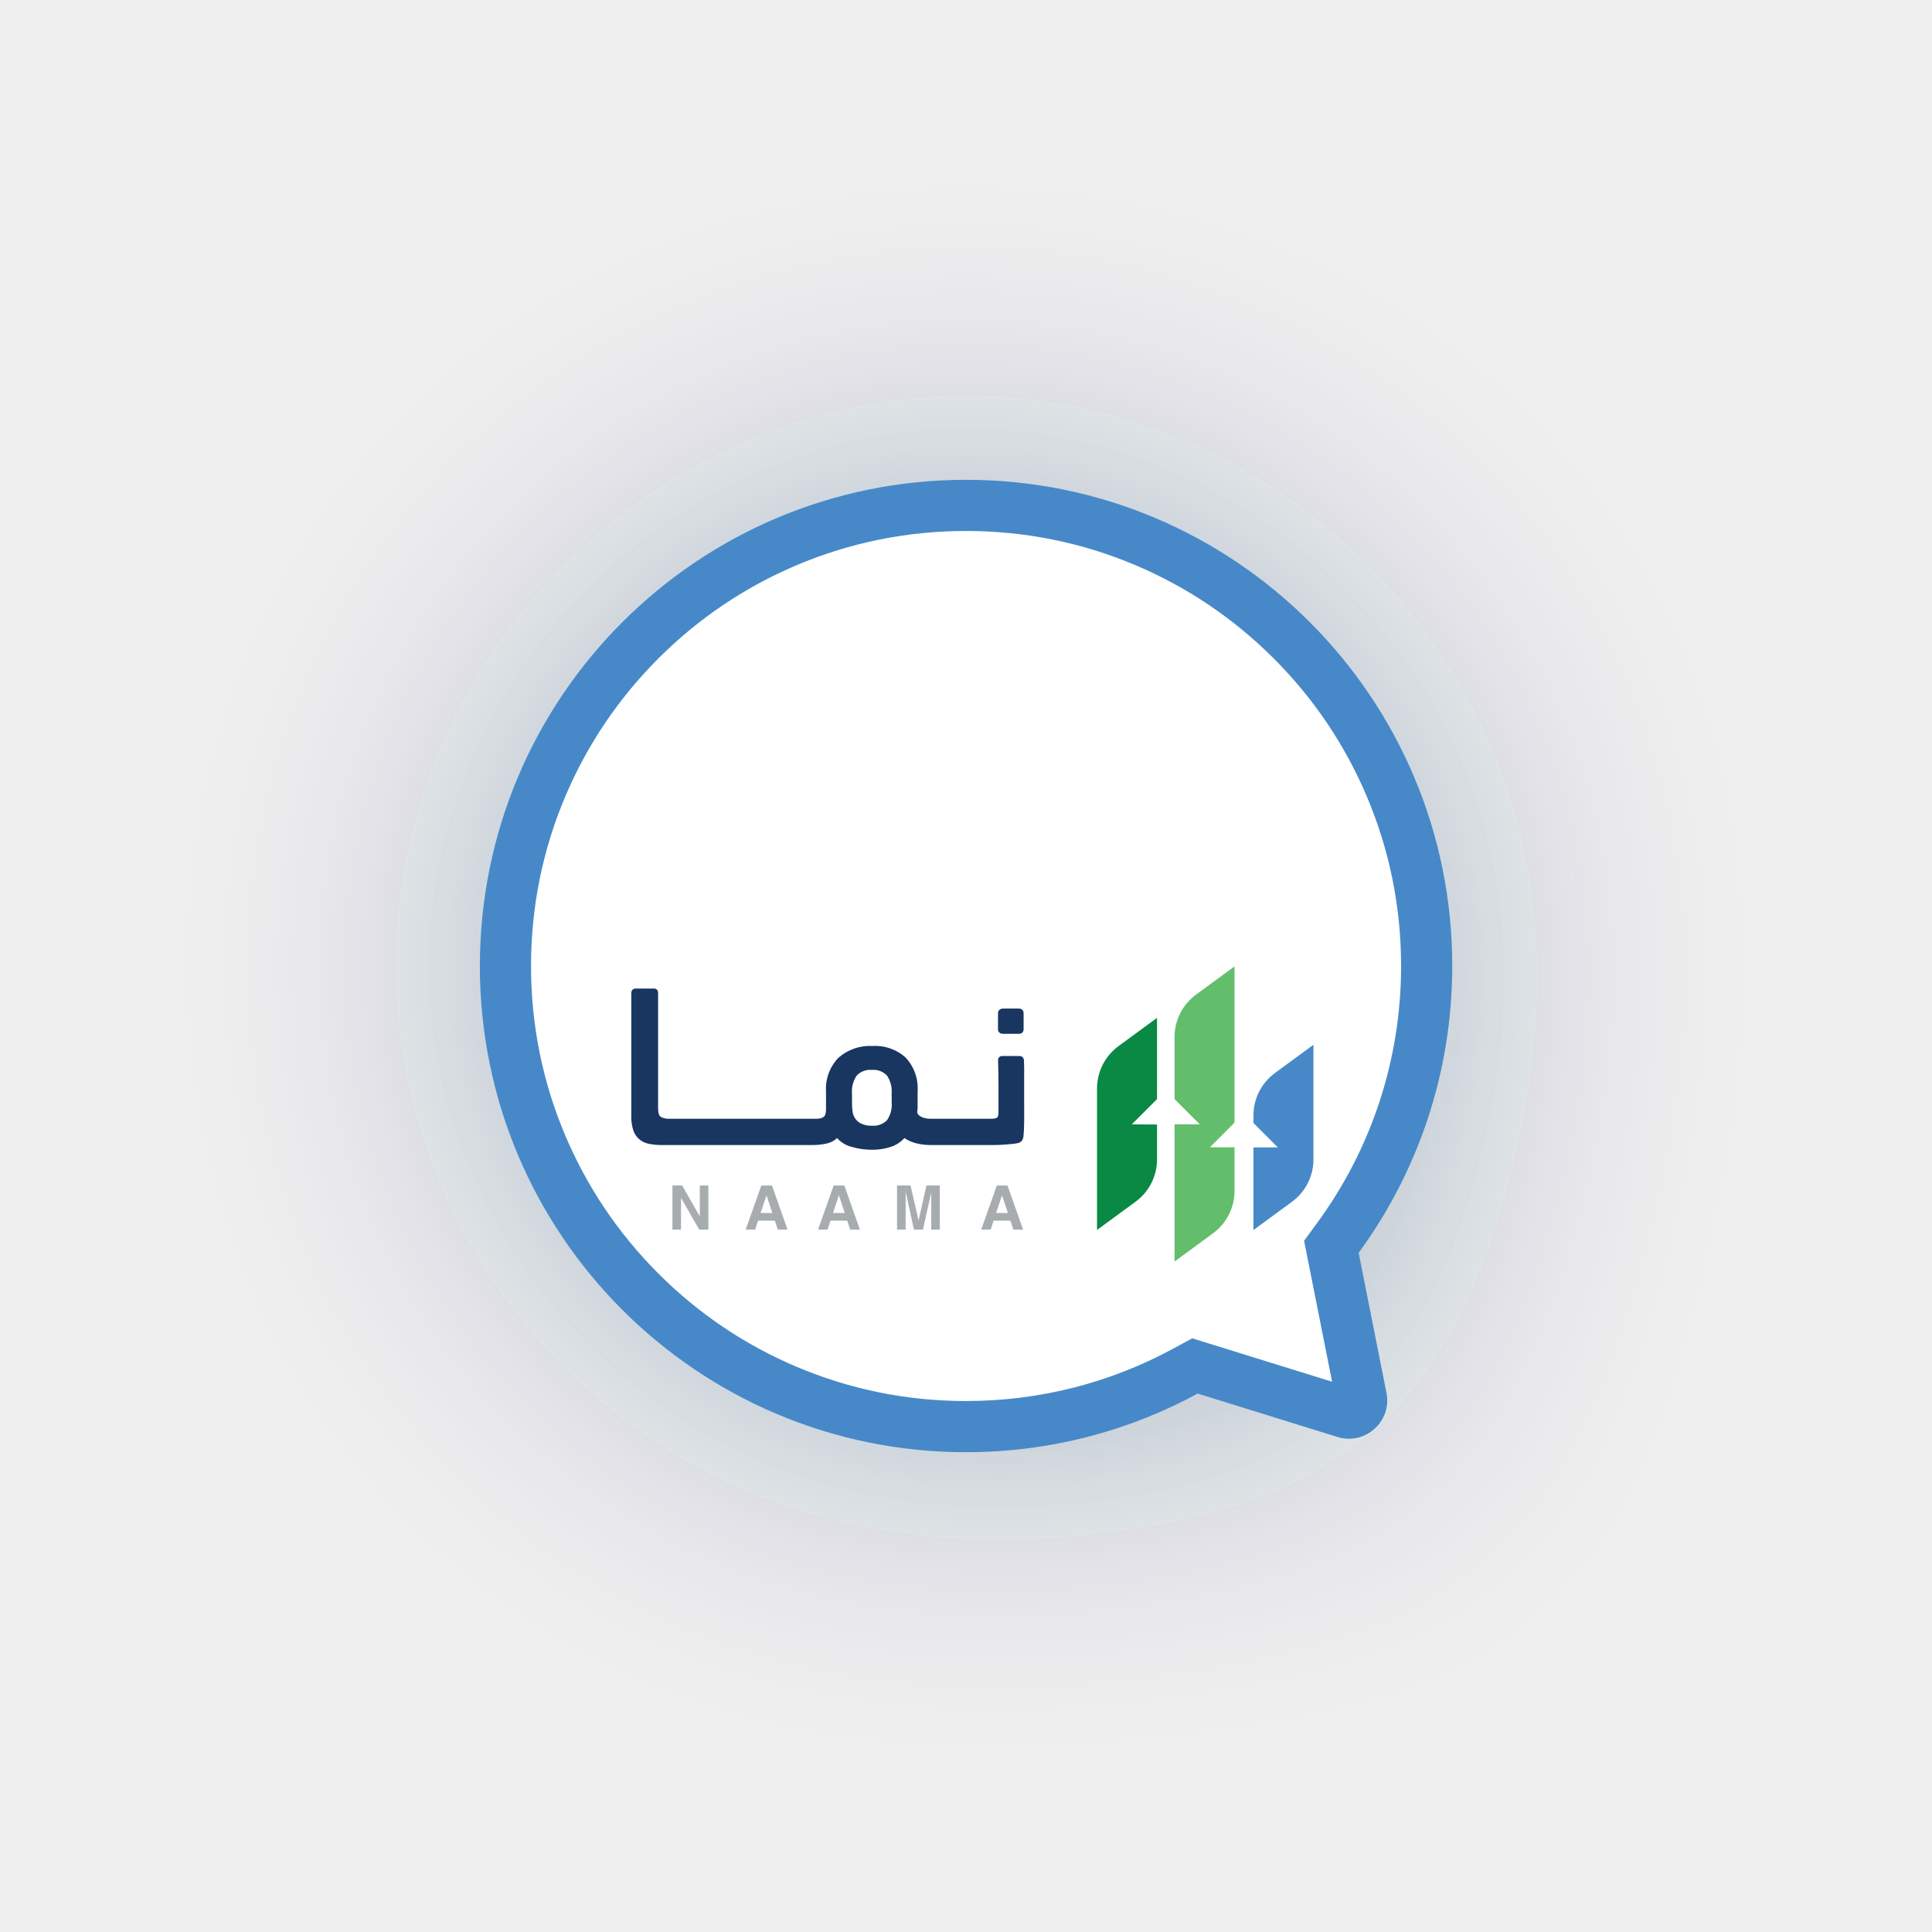
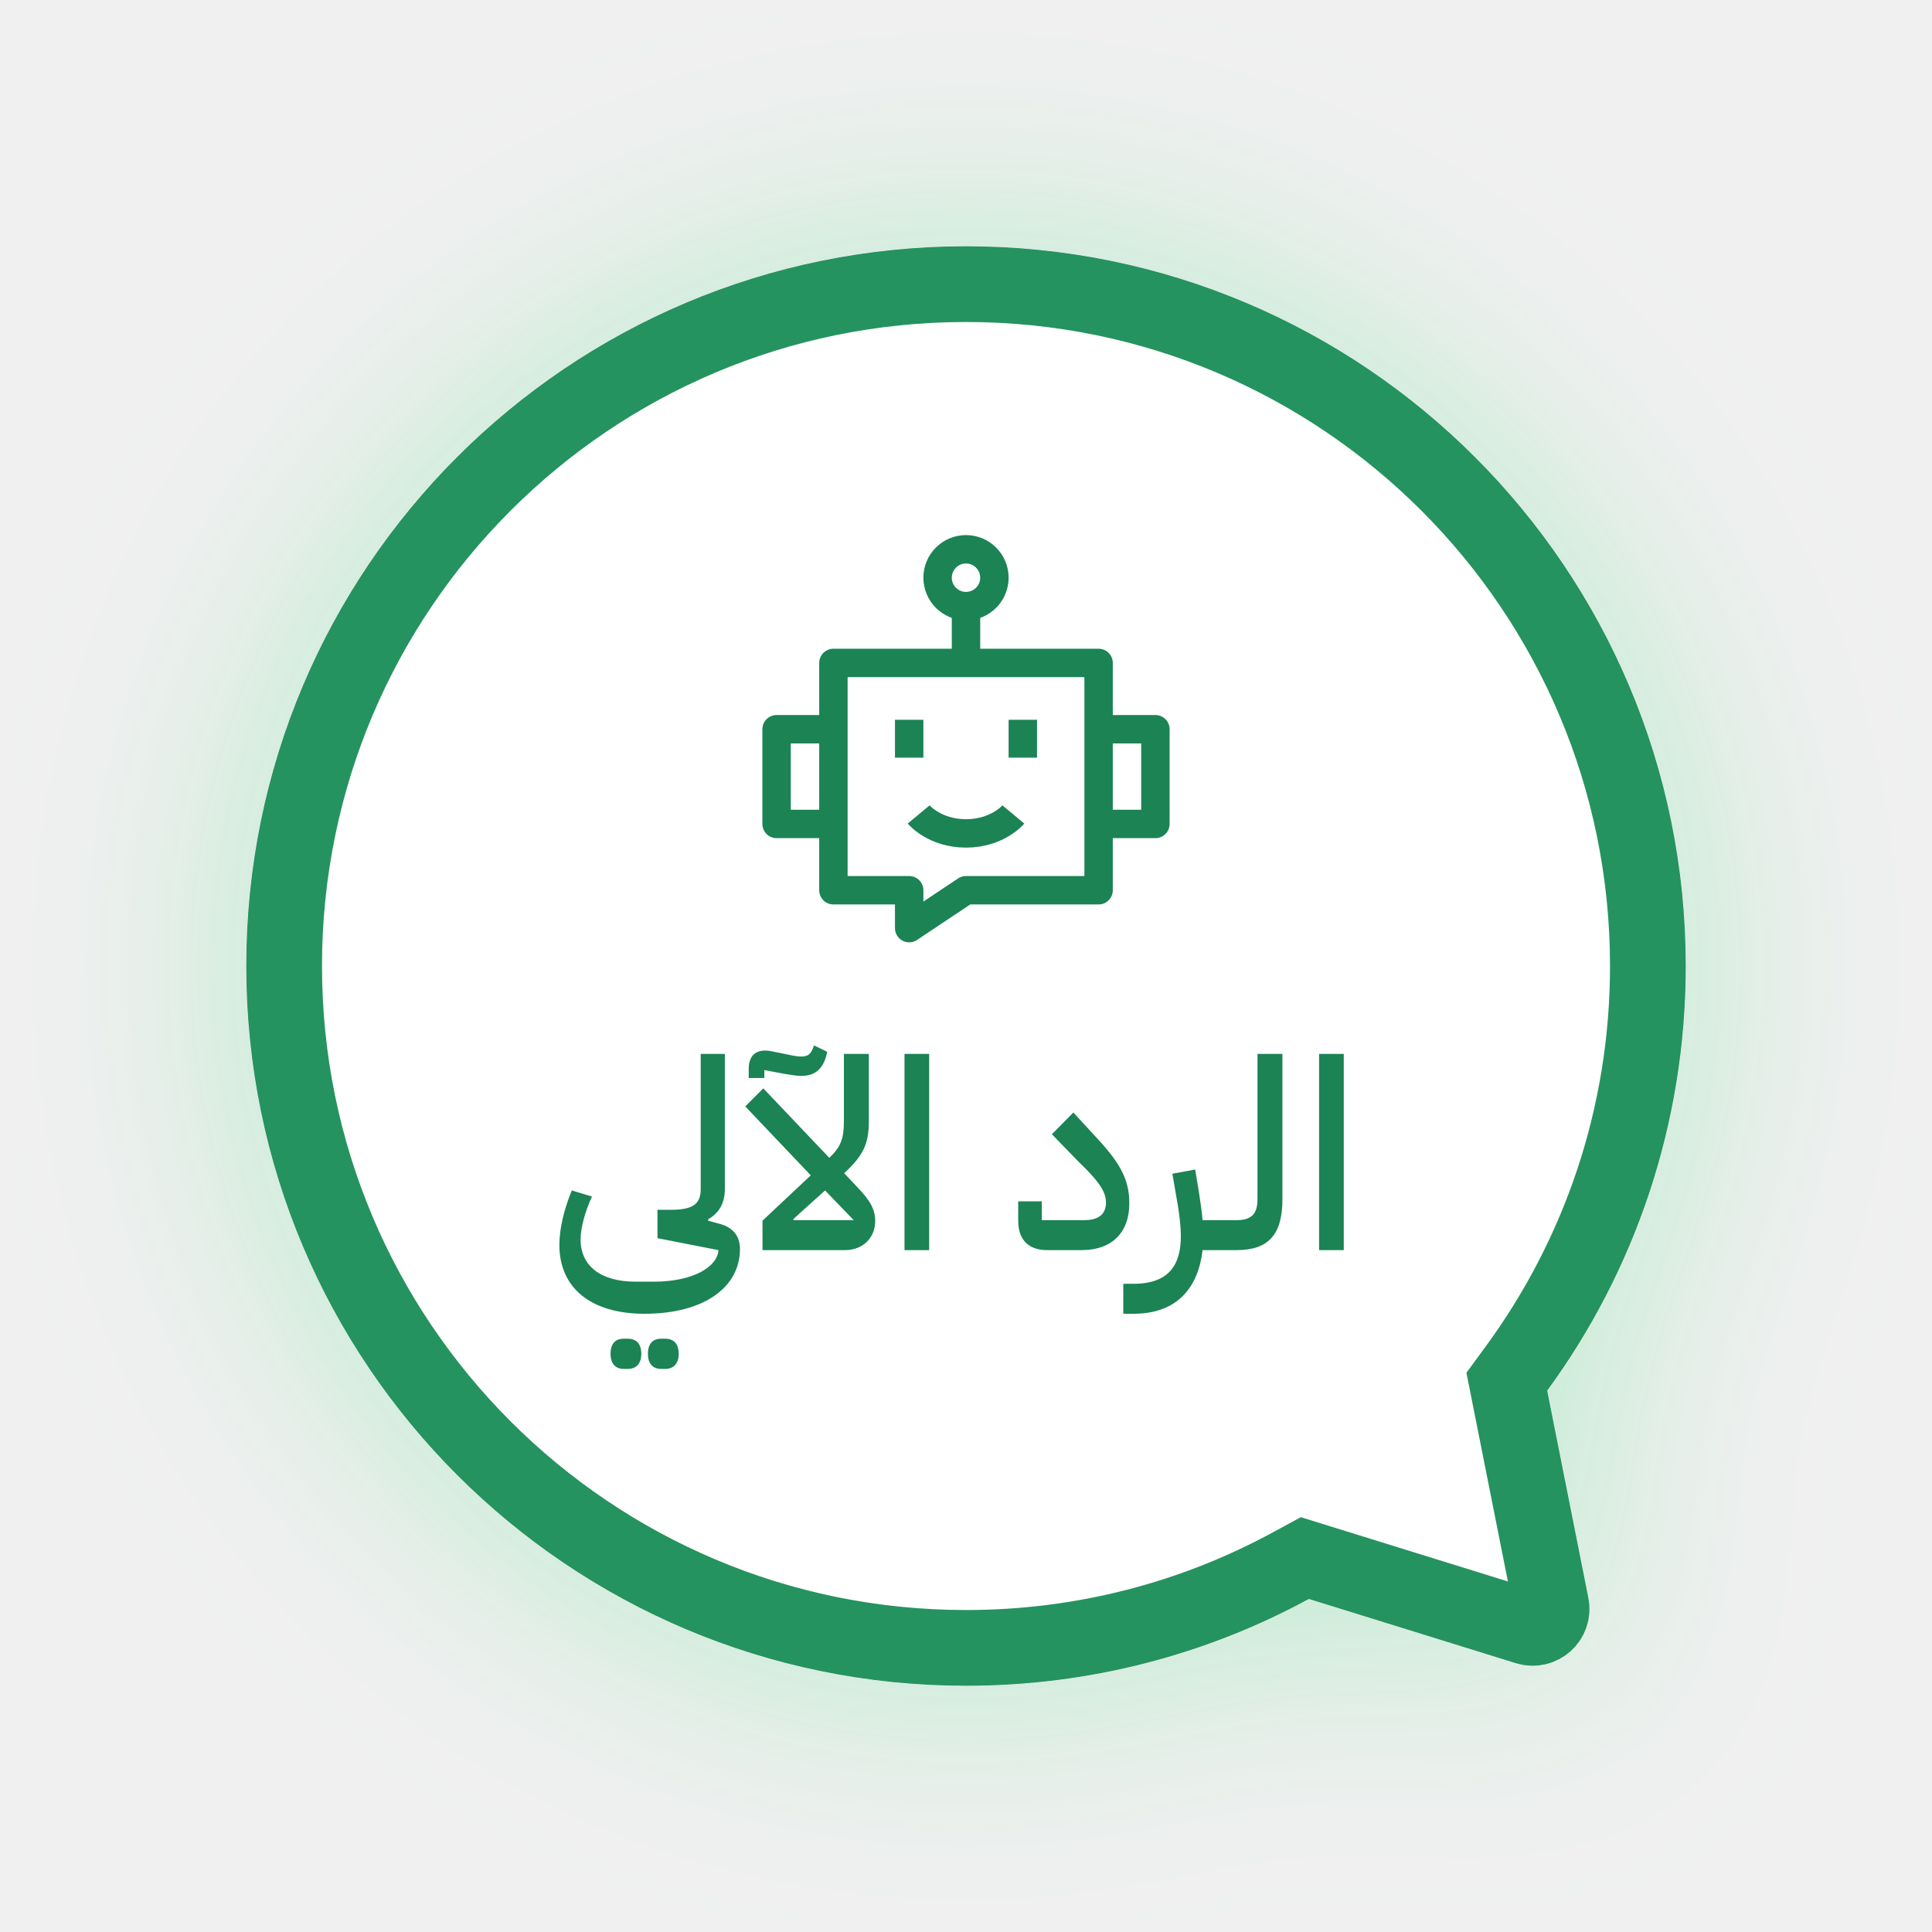
- <svg xmlns="http://www.w3.org/2000/svg" width="151" height="151" viewBox="0 0 151 151">
+ <svg xmlns="http://www.w3.org/2000/svg" width="102" height="102" viewBox="0 0 102 102" fill="none">
+   <g filter="url(#filter0_d_40_6072)">
+     <path d="M13 51C13 30.013 30.013 13 51 13C71.987 13 89.001 30.013 89.001 51C89.001 59.384 86.284 67.135 81.686 73.419L83.86 84.36C84.302 86.59 82.2 88.484 80.028 87.81L69.103 84.42C63.721 87.341 57.554 89.001 51 89.001C30.013 89.001 13 71.987 13 51Z" fill="white" />
+     <path d="M80.072 72.238L79.553 72.947L79.724 73.809L81.898 84.75C82.046 85.494 81.344 86.124 80.621 85.9L80.621 85.9L69.695 82.51L68.89 82.26L68.148 82.662C63.052 85.429 57.213 87.001 51 87.001C31.117 87.001 15 70.882 15 51C15 31.117 31.117 15 51 15C70.882 15 87.001 31.117 87.001 51C87.001 58.945 84.428 66.285 80.072 72.238Z" stroke="#25935F" stroke-width="4" />
+   </g>
+   <path d="M52.5 30.5C52.5 31.328 51.828 32 51 32C50.172 32 49.5 31.328 49.5 30.5C49.5 29.672 50.172 29 51 29C51.828 29 52.5 29.672 52.5 30.5Z" stroke="#1B8354" stroke-width="1.5" />
+   <path d="M51 32V35" stroke="#1B8354" stroke-width="1.5" stroke-linejoin="round" />
+   <path d="M58 35H44V47H48V49L51 47H58V35Z" stroke="#1B8354" stroke-width="1.5" stroke-linejoin="round" />
+   <path d="M58 38.5H61V43.5H58" stroke="#1B8354" stroke-width="1.5" stroke-linejoin="round" />
+   <path d="M44 43.5L41 43.5L41 38.5L44 38.5" stroke="#1B8354" stroke-width="1.5" stroke-linejoin="round" />
+   <path d="M48 38V40M54 38V40M48.5 43C48.5 43 49.333 44 51 44C52.667 44 53.5 43 53.5 43" stroke="#1B8354" stroke-width="1.5" />
+   <path d="M34.026 69.36C31.198 69.36 29.532 68.002 29.532 65.72C29.532 64.88 29.784 63.816 30.19 62.85L31.254 63.172C30.904 63.928 30.652 64.796 30.652 65.44C30.652 66.854 31.744 67.666 33.55 67.666H34.516C36.602 67.666 37.876 66.882 37.932 66L34.712 65.37V63.872H35.398C36.532 63.872 36.994 63.606 36.994 62.78V55.64H38.268V62.78C38.268 63.494 37.988 64.026 37.386 64.376V64.446L37.946 64.6C38.674 64.782 39.066 65.23 39.066 65.944C39.066 67.946 37.19 69.36 34.026 69.36ZM34.908 72.272C34.488 72.272 34.208 72.02 34.208 71.474C34.208 70.914 34.488 70.676 34.908 70.676H35.118C35.538 70.676 35.832 70.914 35.832 71.474C35.832 72.02 35.538 72.272 35.118 72.272H34.908ZM32.934 72.272C32.514 72.272 32.234 72.02 32.234 71.474C32.234 70.914 32.514 70.676 32.934 70.676H33.144C33.564 70.676 33.858 70.914 33.858 71.474C33.858 72.02 33.564 72.272 33.144 72.272H32.934ZM39.528 56.914V56.438C39.528 55.766 39.878 55.332 40.732 55.5L41.558 55.668C41.992 55.766 42.174 55.78 42.3 55.78C42.678 55.78 42.832 55.64 42.972 55.192L43.672 55.528C43.504 56.396 43.07 56.802 42.3 56.802C42.09 56.802 41.894 56.774 41.39 56.69L40.354 56.494V56.914H39.528ZM40.256 66V64.446L42.804 62.052L39.346 58.412L40.298 57.46L43.784 61.128C44.386 60.554 44.554 60.12 44.554 59.196V55.64H45.87V59.196C45.87 60.414 45.562 61.016 44.568 61.94L45.268 62.682C45.968 63.41 46.206 63.872 46.206 64.474C46.206 65.3 45.604 66 44.61 66H40.256ZM45.072 64.418L43.56 62.85L41.88 64.362L41.894 64.418H45.072ZM47.753 66V55.64H49.055V66H47.753ZM55.282 66C54.344 66 53.756 65.496 53.756 64.446V63.424H55.002V64.418H57.242C58.11 64.418 58.39 64.012 58.39 63.48C58.39 62.92 58.012 62.36 56.962 61.352L55.534 59.882L56.668 58.734L57.956 60.134C59.174 61.45 59.622 62.318 59.622 63.536C59.622 65.076 58.698 66 57.102 66H55.282ZM59.304 69.36V67.778H59.837C61.727 67.778 62.343 66.77 62.343 65.258C62.343 64.754 62.273 64.208 62.188 63.662L61.895 61.968L63.099 61.744L63.294 62.92C63.379 63.466 63.449 63.97 63.49 64.418H64.793V65.664L64.457 66H63.49C63.267 67.932 62.188 69.36 59.85 69.36H59.304ZM64.457 66V64.754L64.793 64.418H65.283C66.095 64.418 66.389 64.068 66.389 63.312V55.64H67.705V63.312C67.705 65.146 67.005 66 65.283 66H64.457ZM69.642 66V55.64H70.944V66H69.642Z" fill="#1B8354" />
  <defs>
-     <filter id="chatIcon" x="0" y="0" width="151" height="151" filterUnits="userSpaceOnUse">
-       <feOffset input="SourceAlpha" />
-       <feGaussianBlur stdDeviation="12.5" result="blur" />
-       <feFlood flood-color="#003462" flood-opacity="0.302" />
-       <feComposite operator="in" in2="blur" />
-       <feComposite in="SourceGraphic" />
+     <filter id="filter0_d_40_6072" x="0.5" y="0.5" width="101.001" height="101" filterUnits="userSpaceOnUse" color-interpolation-filters="sRGB">
+       <feFlood flood-opacity="0" result="BackgroundImageFix" />
+       <feColorMatrix in="SourceAlpha" type="matrix" values="0 0 0 0 0 0 0 0 0 0 0 0 0 0 0 0 0 0 127 0" result="hardAlpha" />
+       <feOffset />
+       <feGaussianBlur stdDeviation="6.25" />
+       <feComposite in2="hardAlpha" operator="out" />
+       <feColorMatrix type="matrix" values="0 0 0 0 0.722 0 0 0 0 0.918 0 0 0 0 0.796 0 0 0 1 0" />
+       <feBlend mode="normal" in2="BackgroundImageFix" result="effect1_dropShadow_40_6072" />
+       <feBlend mode="normal" in="SourceGraphic" in2="effect1_dropShadow_40_6072" result="shape" />
    </filter>
  </defs>
-   <g id="Chat" transform="translate(-1637.696 -809.56)">
-     <g transform="matrix(1, 0, 0, 1, 1637.7, 809.56)" filter="url(#chatIcon)">
-       <g id="chatIcon-2" data-name="chatIcon" transform="translate(37.5 37.5)" fill="#fff">
-         <path d="M 38 74.001 C 33.139 74.001 28.424 73.049 23.988 71.172 C 19.701 69.359 15.851 66.763 12.544 63.456 C 9.237 60.149 6.641 56.299 4.828 52.012 C 2.952 47.575 2 42.861 2 38 C 2 33.139 2.952 28.424 4.828 23.987 C 6.641 19.701 9.237 15.851 12.544 12.544 C 15.851 9.237 19.701 6.641 23.987 4.828 C 28.424 2.952 33.139 2 38 2 C 42.861 2 47.575 2.952 52.012 4.828 C 56.299 6.641 60.149 9.237 63.456 12.544 C 66.763 15.851 69.359 19.701 71.172 23.988 C 73.049 28.424 74.001 33.139 74.001 38 C 74.001 41.888 73.385 45.712 72.17 49.366 C 70.995 52.899 69.28 56.22 67.072 59.238 L 66.553 59.947 L 66.724 60.809 L 68.898 71.75 C 68.974 72.134 68.83 72.41 68.696 72.573 C 68.503 72.808 68.216 72.948 67.928 72.948 C 67.828 72.948 67.725 72.932 67.621 72.9 L 56.695 69.51 L 55.89 69.26 L 55.148 69.662 C 52.571 71.061 49.827 72.14 46.993 72.869 C 44.072 73.62 41.046 74.001 38 74.001 Z" stroke="none" />
-         <path d="M 38 4 C 33.408 4 28.956 4.898 24.767 6.67 C 20.718 8.382 17.082 10.834 13.958 13.958 C 10.834 17.082 8.382 20.718 6.67 24.767 C 4.898 28.956 4 33.408 4 38 C 4 42.592 4.898 47.044 6.67 51.233 C 8.382 55.281 10.834 58.918 13.958 62.042 C 17.082 65.166 20.718 67.618 24.767 69.33 C 28.956 71.102 33.408 72.001 38 72.001 C 40.879 72.001 43.737 71.641 46.495 70.932 C 49.171 70.244 51.761 69.225 54.194 67.904 L 55.677 67.099 L 66.609 70.492 L 64.42 59.475 L 65.458 58.057 C 67.543 55.207 69.163 52.071 70.272 48.735 C 71.419 45.285 72.001 41.673 72.001 38 C 72.001 33.408 71.102 28.956 69.33 24.767 C 67.618 20.718 65.166 17.082 62.042 13.958 C 58.918 10.834 55.281 8.382 51.233 6.67 C 47.044 4.898 42.592 4 38 4 M 38 0 C 58.987 0 76.001 17.013 76.001 38 C 76.001 46.384 73.284 54.135 68.686 60.419 L 70.86 71.36 C 71.303 73.59 69.2 75.484 67.028 74.81 L 56.103 71.42 C 50.72 74.341 44.554 76.001 38 76.001 C 17.013 76.001 0 58.987 0 38 C 0 17.013 17.013 0 38 0 Z" stroke="none" fill="#4789c8" />
-       </g>
-     </g>
-     <g id="Layer_1" data-name="Layer 1" transform="translate(1687.038 885.088)">
-       <path id="Path_125086" data-name="Path 125086" d="M16.962,90.3H16.29V86.85h.757l1.382,2.418V86.85h.67V90.3h-.716l-1.422-2.485Z" transform="translate(-13.076 -69.724)" fill="#a7adae" />
-       <path id="Path_125087" data-name="Path 125087" d="M46.947,87.615,46.487,89h.919ZM45.32,90.3l1.221-3.447h.834L48.593,90.3h-.761l-.233-.7H46.29l-.229.7Z" transform="translate(-36.382 -69.724)" fill="#a7adae" />
-       <path id="Path_125088" data-name="Path 125088" d="M106,90.3h-.674V86.85h1.057l.627,2.735.619-2.735h1.039V90.3H108V87.4l-.647,2.9h-.706L106,87.333Z" transform="translate(-84.559 -69.724)" fill="#a7adae" />
-       <path id="Path_125089" data-name="Path 125089" d="M75.629,87.615,75.171,89h.917ZM74,90.3l1.223-3.447h.834L77.275,90.3h-.759l-.235-.7H74.972l-.229.7Z" transform="translate(-59.407 -69.724)" fill="#a7adae" />
-       <path id="Path_125090" data-name="Path 125090" d="M140.3,87.615,139.837,89h.919ZM138.67,90.3l1.221-3.447h.834l1.219,3.447h-.761l-.233-.7H139.64l-.229.7Z" transform="translate(-111.324 -69.724)" fill="#a7adae" />
-       <path id="Path_125091" data-name="Path 125091" d="M145.714,18.688h1.254a.359.359,0,0,0,.264-.1.339.339,0,0,0,.1-.25V17.081a.357.357,0,0,0-.1-.266.339.339,0,0,0-.248-.1h-1.27a.394.394,0,0,0-.272.1.349.349,0,0,0-.112.266v1.252a.339.339,0,0,0,.1.25.379.379,0,0,0,.28.1" transform="translate(-116.671 -13.415)" fill="#193661" />
-       <path id="Path_125092" data-name="Path 125092" d="M30.7,15.292c0-.262-.014-.564-.024-.907a.394.394,0,0,0-.1-.217.335.335,0,0,0-.258-.089H28.98a.317.317,0,0,0-.235.089.294.294,0,0,0-.087.217c.02.771.032,1.489.032,2.153v1.913c0,.258-.043.41-.128.457a1.183,1.183,0,0,1-.515.073H23.315a1.854,1.854,0,0,1-.258-.024,1.422,1.422,0,0,1-.306-.081,1.069,1.069,0,0,1-.264-.152.426.426,0,0,1-.154-.258,1.65,1.65,0,0,0,.034-.329V16.86a3.522,3.522,0,0,0-.948-2.676,3.569,3.569,0,0,0-2.587-.891,3.728,3.728,0,0,0-2.636.907,3.486,3.486,0,0,0-.986,2.676v1.351a1.28,1.28,0,0,1-.049.394.394.394,0,0,1-.128.209.57.57,0,0,1-.233.112,1.658,1.658,0,0,1-.29.039H2.983a1.327,1.327,0,0,1-.674-.136c-.15-.091-.225-.319-.225-.684V9.13A.347.347,0,0,0,2,8.9a.3.3,0,0,0-.235-.095H.331A.329.329,0,0,0,.09,8.9a.31.31,0,0,0-.1.227v9.642a3.334,3.334,0,0,0,.168,1.15,1.591,1.591,0,0,0,.483.69,1.723,1.723,0,0,0,.755.339,5.06,5.06,0,0,0,.986.087H14.191a4.888,4.888,0,0,0,1.045-.112,1.645,1.645,0,0,0,.836-.434,2.266,2.266,0,0,0,1.148.692,5.578,5.578,0,0,0,1.578.225,4.492,4.492,0,0,0,1.471-.225,2.492,2.492,0,0,0,1.069-.692,2.79,2.79,0,0,0,.948.418,4.492,4.492,0,0,0,1.077.128h5.03c.256,0,.507-.016.747-.032s.461-.035.659-.055a3.283,3.283,0,0,0,.475-.081.552.552,0,0,0,.264-.2.765.765,0,0,0,.1-.274c.034-.288.051-.666.057-1.132s0-1.043,0-1.729V15.292M20.342,17.719a2.094,2.094,0,0,1-.371,1.38,1.473,1.473,0,0,1-1.183.426,1.81,1.81,0,0,1-.986-.248,1.252,1.252,0,0,1-.515-.828,5.208,5.208,0,0,1-.047-.73v-.69a2.212,2.212,0,0,1,.369-1.424,1.458,1.458,0,0,1,1.183-.442,1.459,1.459,0,0,1,1.183.442,2.235,2.235,0,0,1,.363,1.424Z" transform="translate(0.008 -7.071)" fill="#193661" />
-       <path id="Path_125093" data-name="Path 125093" d="M189.271,26.759V20.41l-3.013,2.21a4.111,4.111,0,0,0-1.678,3.313V36.988l3.013-2.21a4.106,4.106,0,0,0,1.678-3.313V28.747l-1.972-.016Z" transform="translate(-148.182 -16.385)" fill="#0a8944" />
-       <path id="Path_125094" data-name="Path 125094" d="M248.258,33.28a4.109,4.109,0,0,0-1.678,3.313v.592l1.909,1.907H246.58v6.46l3.013-2.21a4.106,4.106,0,0,0,1.678-3.313V31.07Z" transform="translate(-197.956 -24.943)" fill="#4789c8" />
-       <path id="Path_125095" data-name="Path 125095" d="M219.991,12.214V0L216.98,2.21a4.107,4.107,0,0,0-1.68,3.311v4.851l1.972,1.972H215.3V23.071l3.013-2.21a4.105,4.105,0,0,0,1.678-3.313V14.142h-1.928Z" transform="translate(-172.844)" fill="#63be6c" />
-     </g>
-   </g>
</svg>
